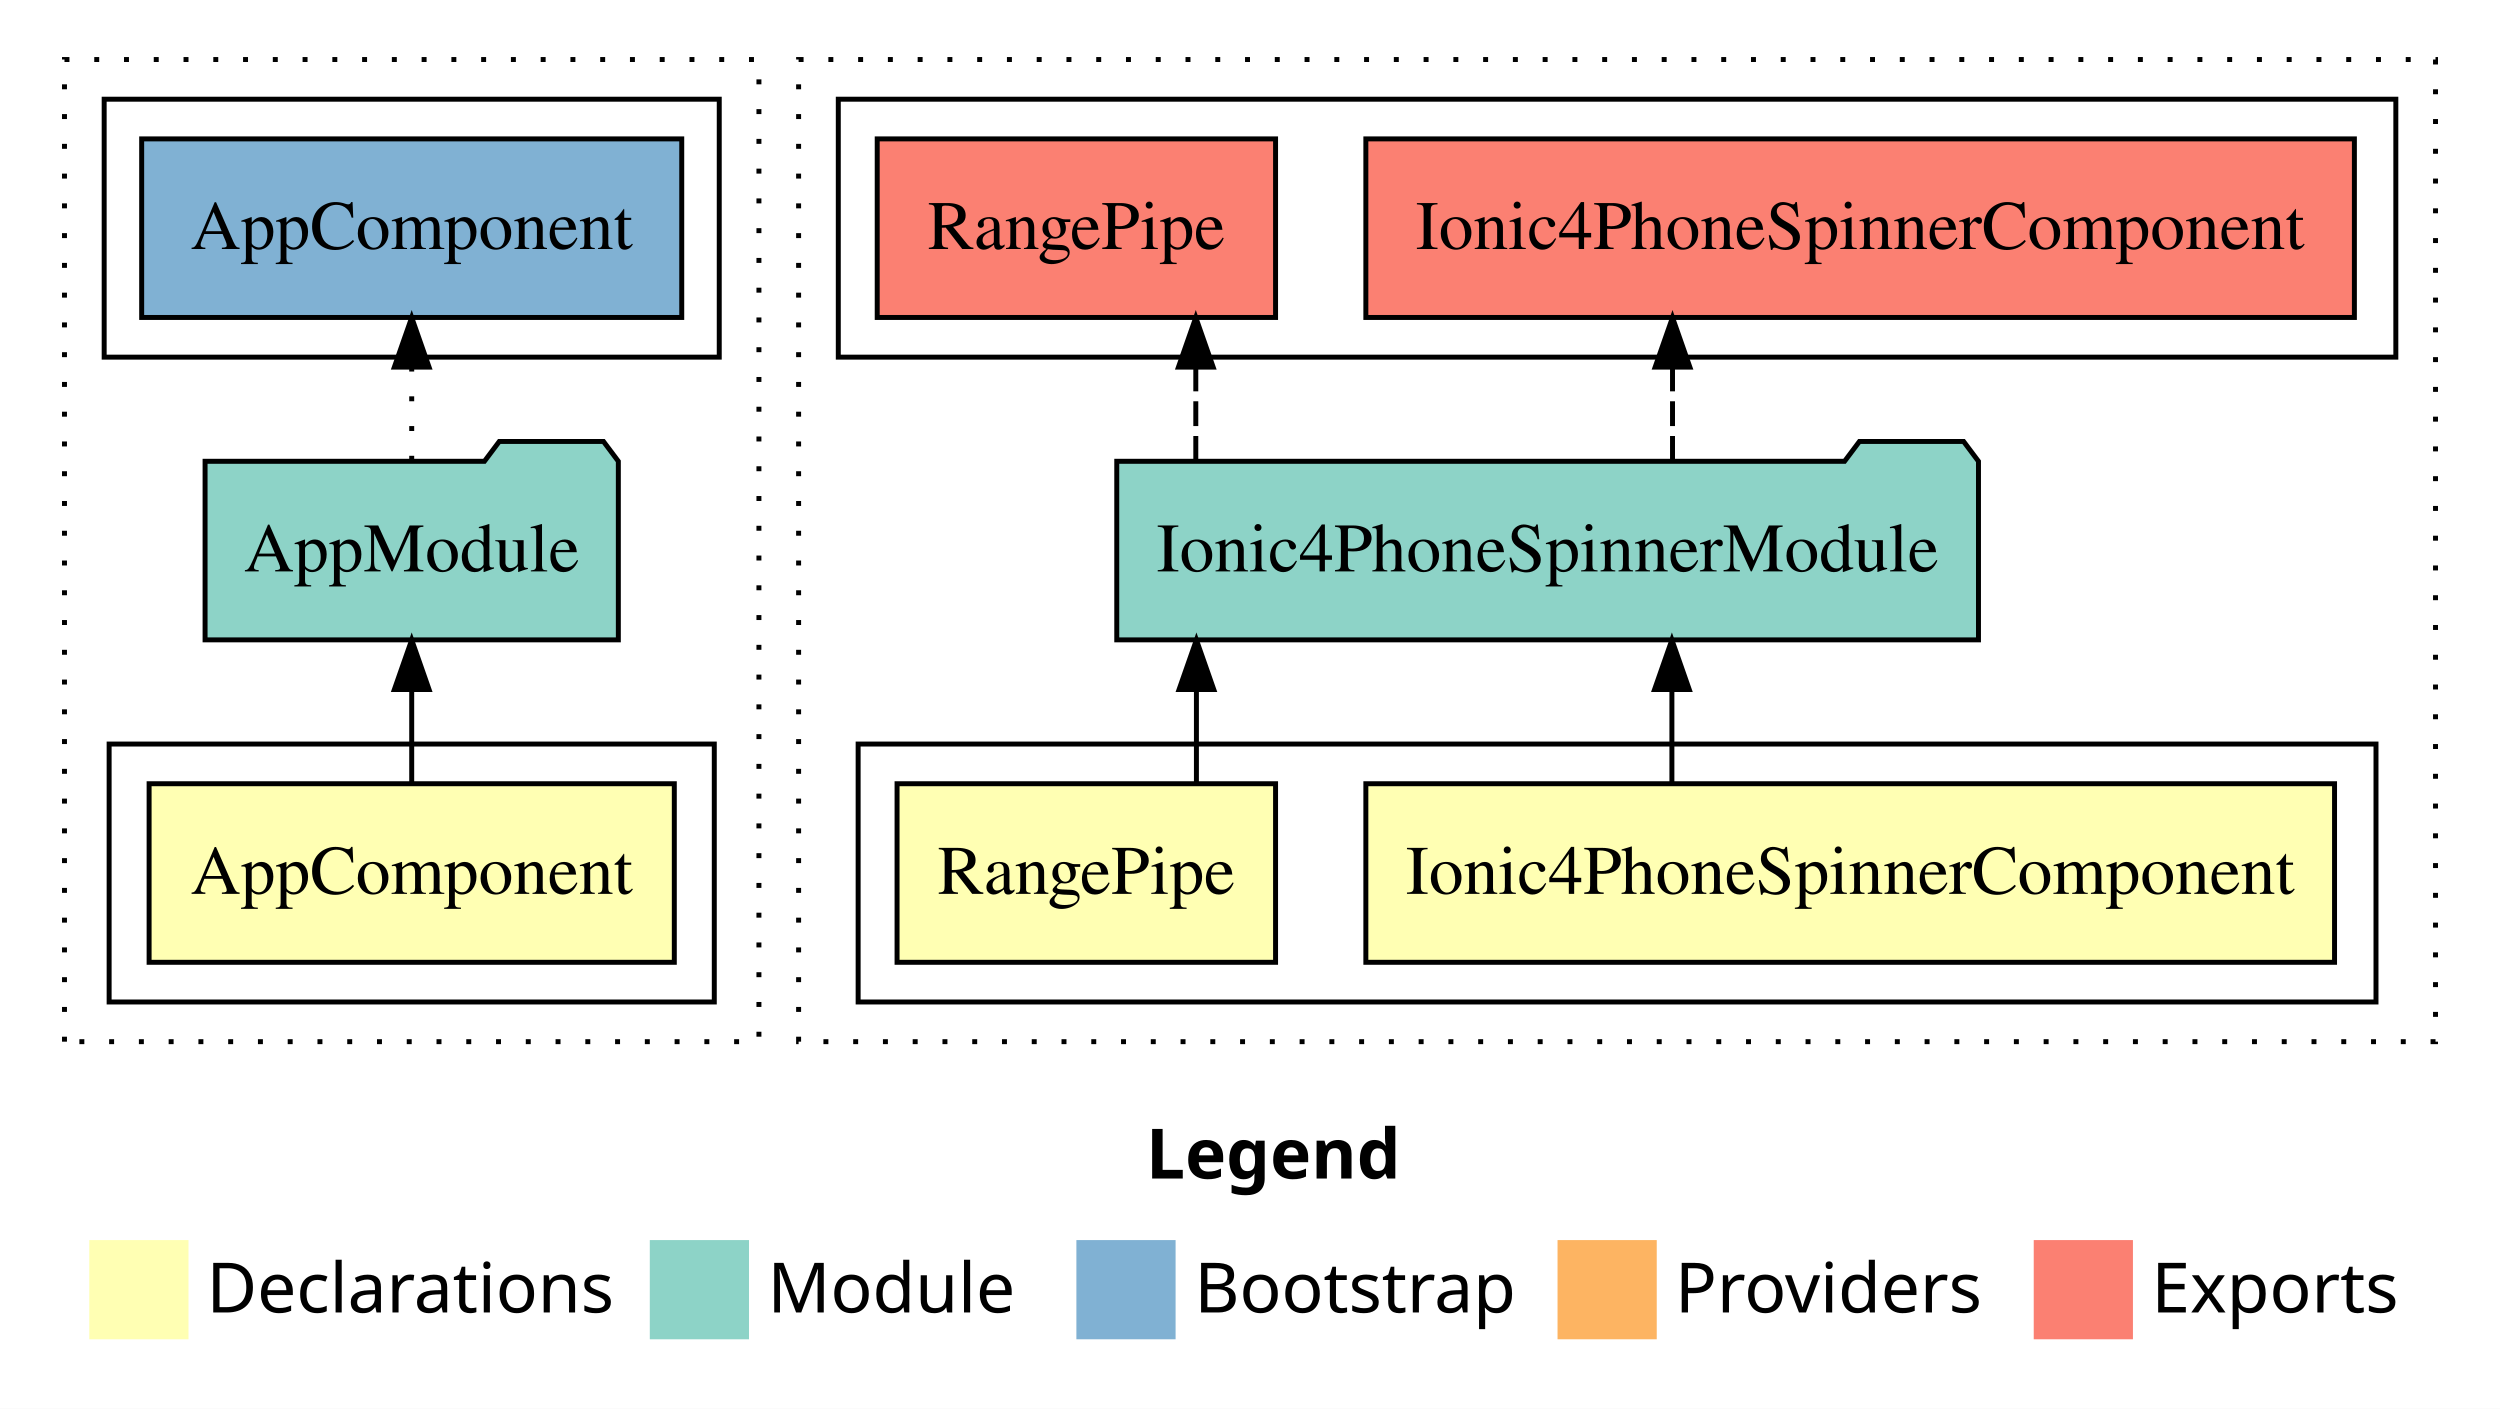
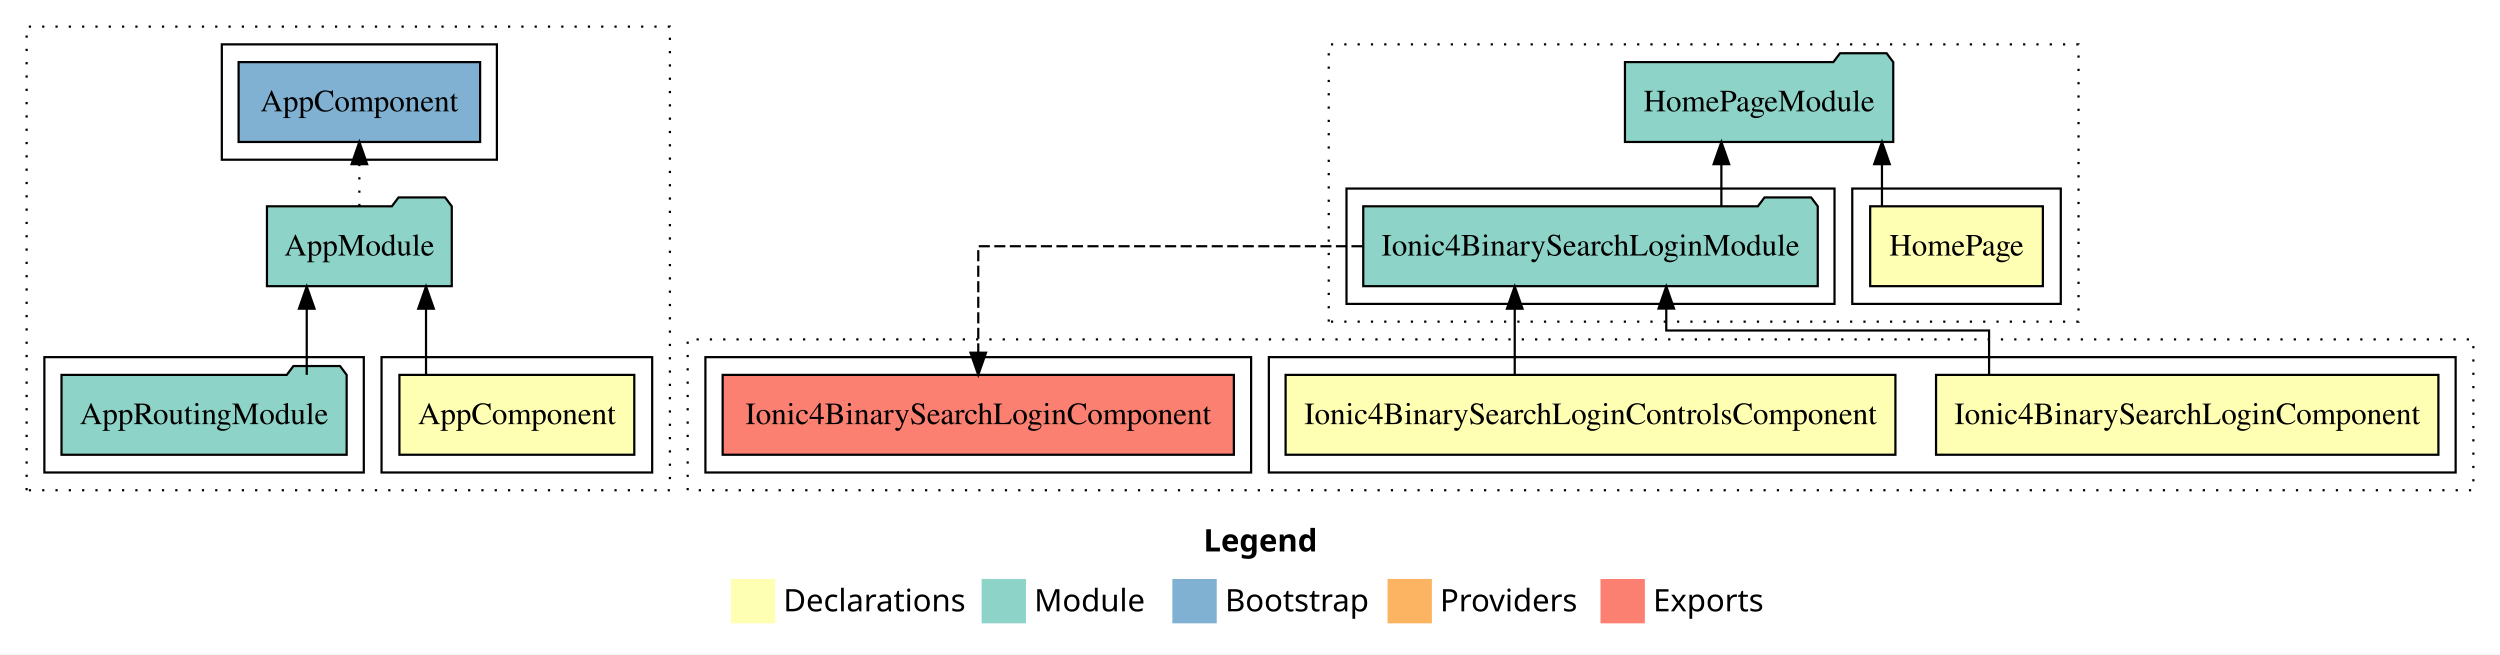
- <svg xmlns="http://www.w3.org/2000/svg" width="504pt" height="284pt" viewBox="0.00 0.00 504.00 284.00">
-   <g id="graph0" class="graph" transform="scale(1 1) rotate(0) translate(4 280)">
-     <polygon fill="#ffffff" stroke="transparent" points="-4,4 -4,-280 500,-280 500,4 -4,4" />
-     <text text-anchor="start" x="227.009" y="-42.4" font-family="sans-serif" font-weight="bold" font-size="14.00" fill="#000000">Legend</text>
-     <polygon fill="#ffffb3" stroke="transparent" points="14,-10 14,-30 34,-30 34,-10 14,-10" />
-     <text text-anchor="start" x="37.629" y="-15.4" font-family="sans-serif" font-size="14.00" fill="#000000">  Declarations</text>
-     <polygon fill="#8dd3c7" stroke="transparent" points="127,-10 127,-30 147,-30 147,-10 127,-10" />
-     <text text-anchor="start" x="150.725" y="-15.4" font-family="sans-serif" font-size="14.00" fill="#000000">  Module</text>
-     <polygon fill="#80b1d3" stroke="transparent" points="213,-10 213,-30 233,-30 233,-10 213,-10" />
-     <text text-anchor="start" x="236.781" y="-15.4" font-family="sans-serif" font-size="14.00" fill="#000000">  Bootstrap</text>
-     <polygon fill="#fdb462" stroke="transparent" points="310,-10 310,-30 330,-30 330,-10 310,-10" />
-     <text text-anchor="start" x="333.673" y="-15.4" font-family="sans-serif" font-size="14.00" fill="#000000">  Providers</text>
-     <polygon fill="#fb8072" stroke="transparent" points="406,-10 406,-30 426,-30 426,-10 406,-10" />
-     <text text-anchor="start" x="429.726" y="-15.4" font-family="sans-serif" font-size="14.00" fill="#000000">  Exports</text>
+ <svg xmlns="http://www.w3.org/2000/svg" width="1127pt" height="295pt" viewBox="0.00 0.00 1127.00 295.00">
+   <g id="graph0" class="graph" transform="scale(1 1) rotate(0) translate(4 291)">
+     <polygon fill="#ffffff" stroke="transparent" points="-4,4 -4,-291 1123,-291 1123,4 -4,4" />
+     <text text-anchor="start" x="538.509" y="-42.4" font-family="sans-serif" font-weight="bold" font-size="14.00" fill="#000000">Legend</text>
+     <polygon fill="#ffffb3" stroke="transparent" points="325.5,-10 325.5,-30 345.5,-30 345.5,-10 325.5,-10" />
+     <text text-anchor="start" x="349.129" y="-15.4" font-family="sans-serif" font-size="14.00" fill="#000000">  Declarations</text>
+     <polygon fill="#8dd3c7" stroke="transparent" points="438.5,-10 438.5,-30 458.5,-30 458.5,-10 438.5,-10" />
+     <text text-anchor="start" x="462.225" y="-15.4" font-family="sans-serif" font-size="14.00" fill="#000000">  Module</text>
+     <polygon fill="#80b1d3" stroke="transparent" points="524.5,-10 524.5,-30 544.5,-30 544.5,-10 524.5,-10" />
+     <text text-anchor="start" x="548.281" y="-15.4" font-family="sans-serif" font-size="14.00" fill="#000000">  Bootstrap</text>
+     <polygon fill="#fdb462" stroke="transparent" points="621.5,-10 621.5,-30 641.5,-30 641.5,-10 621.5,-10" />
+     <text text-anchor="start" x="645.173" y="-15.4" font-family="sans-serif" font-size="14.00" fill="#000000">  Providers</text>
+     <polygon fill="#fb8072" stroke="transparent" points="717.5,-10 717.5,-30 737.5,-30 737.5,-10 717.5,-10" />
+     <text text-anchor="start" x="741.226" y="-15.4" font-family="sans-serif" font-size="14.00" fill="#000000">  Exports</text>
    <g id="clust1" class="cluster">
-       <polygon fill="none" stroke="#000000" stroke-dasharray="1,5" points="9,-70 9,-268 149,-268 149,-70 9,-70" />
+       <polygon fill="none" stroke="#000000" stroke-dasharray="1,5" points="8,-70 8,-279 298,-279 298,-70 8,-70" />
    </g>
    <g id="clust2" class="cluster">
-       <polygon fill="none" stroke="#000000" points="18,-78 18,-130 140,-130 140,-78 18,-78" />
+       <polygon fill="none" stroke="#000000" points="168,-78 168,-130 290,-130 290,-78 168,-78" />
+     </g>
+     <g id="clust4" class="cluster">
+       <polygon fill="none" stroke="#000000" points="16,-78 16,-130 160,-130 160,-78 16,-78" />
    </g>
    <g id="clust6" class="cluster">
-       <polygon fill="none" stroke="#000000" points="17,-208 17,-260 141,-260 141,-208 17,-208" />
+       <polygon fill="none" stroke="#000000" points="96,-219 96,-271 220,-271 220,-219 96,-219" />
    </g>
    <g id="clust14" class="cluster">
-       <polygon fill="none" stroke="#000000" stroke-dasharray="1,5" points="157,-70 157,-268 487,-268 487,-70 157,-70" />
+       <polygon fill="none" stroke="#000000" stroke-dasharray="1,5" points="595,-146 595,-271 933,-271 933,-146 595,-146" />
    </g>
    <g id="clust15" class="cluster">
-       <polygon fill="none" stroke="#000000" points="169,-78 169,-130 475,-130 475,-78 169,-78" />
+       <polygon fill="none" stroke="#000000" points="831,-154 831,-206 925,-206 925,-154 831,-154" />
    </g>
-     <g id="clust19" class="cluster">
-       <polygon fill="none" stroke="#000000" points="165,-208 165,-260 479,-260 479,-208 165,-208" />
+     <g id="clust17" class="cluster">
+       <polygon fill="none" stroke="#000000" points="603,-154 603,-206 823,-206 823,-154 603,-154" />
+     </g>
+     <g id="clust21" class="cluster">
+       <polygon fill="none" stroke="#000000" stroke-dasharray="1,5" points="306,-70 306,-138 1111,-138 1111,-70 306,-70" />
+     </g>
+     <g id="clust22" class="cluster">
+       <polygon fill="none" stroke="#000000" points="568,-78 568,-130 1103,-130 1103,-78 568,-78" />
+     </g>
+     <g id="clust26" class="cluster">
+       <polygon fill="none" stroke="#000000" points="314,-78 314,-130 560,-130 560,-78 314,-78" />
    </g>
    <g id="node1" class="node">
-       <polygon fill="#ffffb3" stroke="#000000" points="131.94,-122 26.06,-122 26.06,-86 131.94,-86 131.94,-122" />
-       <text text-anchor="middle" x="79" y="-99.8" font-family="Times,serif" font-size="14.00" fill="#000000">AppComponent</text>
+       <polygon fill="#ffffb3" stroke="#000000" points="281.94,-122 176.06,-122 176.06,-86 281.94,-86 281.94,-122" />
+       <text text-anchor="middle" x="229" y="-99.8" font-family="Times,serif" font-size="14.00" fill="#000000">AppComponent</text>
    </g>
    <g id="node2" class="node">
-       <polygon fill="#8dd3c7" stroke="#000000" points="120.657,-187 117.657,-191 96.657,-191 93.657,-187 37.343,-187 37.343,-151 120.657,-151 120.657,-187" />
-       <text text-anchor="middle" x="79" y="-164.8" font-family="Times,serif" font-size="14.00" fill="#000000">AppModule</text>
+       <polygon fill="#8dd3c7" stroke="#000000" points="199.657,-198 196.657,-202 175.657,-202 172.657,-198 116.343,-198 116.343,-162 199.657,-162 199.657,-198" />
+       <text text-anchor="middle" x="158" y="-175.8" font-family="Times,serif" font-size="14.00" fill="#000000">AppModule</text>
    </g>
    <g id="edge1" class="edge">
-       <path fill="none" stroke="#000000" d="M79,-122.106C79,-122.106 79,-140.991 79,-140.991" />
-       <polygon fill="#000000" stroke="#000000" points="75.5,-140.991 79,-150.991 82.5,-140.991 75.5,-140.991" />
+       <path fill="none" stroke="#000000" d="M188.054,-122.011C188.054,-122.011 188.054,-151.855 188.054,-151.855" />
+       <polygon fill="#000000" stroke="#000000" points="184.554,-151.855 188.054,-161.855 191.554,-151.855 184.554,-151.855" />
+     </g>
+     <g id="node4" class="node">
+       <polygon fill="#80b1d3" stroke="#000000" points="212.439,-263 103.561,-263 103.561,-227 212.439,-227 212.439,-263" />
+       <text text-anchor="middle" x="158" y="-240.8" font-family="Times,serif" font-size="14.00" fill="#000000">AppComponent </text>
+     </g>
+     <g id="edge3" class="edge">
+       <path fill="none" stroke="#000000" stroke-dasharray="1,5" d="M158,-198.106C158,-198.106 158,-216.991 158,-216.991" />
+       <polygon fill="#000000" stroke="#000000" points="154.5,-216.991 158,-226.991 161.5,-216.991 154.5,-216.991" />
    </g>
    <g id="node3" class="node">
-       <polygon fill="#80b1d3" stroke="#000000" points="133.439,-252 24.561,-252 24.561,-216 133.439,-216 133.439,-252" />
-       <text text-anchor="middle" x="79" y="-229.8" font-family="Times,serif" font-size="14.00" fill="#000000">AppComponent </text>
+       <polygon fill="#8dd3c7" stroke="#000000" points="152.274,-122 149.274,-126 128.274,-126 125.274,-122 23.726,-122 23.726,-86 152.274,-86 152.274,-122" />
+       <text text-anchor="middle" x="88" y="-99.8" font-family="Times,serif" font-size="14.00" fill="#000000">AppRoutingModule</text>
    </g>
    <g id="edge2" class="edge">
-       <path fill="none" stroke="#000000" stroke-dasharray="1,5" d="M79,-187.106C79,-187.106 79,-205.991 79,-205.991" />
-       <polygon fill="#000000" stroke="#000000" points="75.5,-205.991 79,-215.991 82.5,-205.991 75.5,-205.991" />
+       <path fill="none" stroke="#000000" d="M134.28,-122.011C134.28,-122.011 134.28,-151.855 134.28,-151.855" />
+       <polygon fill="#000000" stroke="#000000" points="130.78,-151.855 134.28,-161.855 137.78,-151.855 130.78,-151.855" />
    </g>
-     <g id="node4" class="node">
-       <polygon fill="#ffffb3" stroke="#000000" points="466.644,-122 271.356,-122 271.356,-86 466.644,-86 466.644,-122" />
-       <text text-anchor="middle" x="369" y="-99.8" font-family="Times,serif" font-size="14.00" fill="#000000">Ionic4PhoneSpinnerComponent</text>
+     <g id="node5" class="node">
+       <polygon fill="#ffffb3" stroke="#000000" points="916.925,-198 839.075,-198 839.075,-162 916.925,-162 916.925,-198" />
+       <text text-anchor="middle" x="878" y="-175.8" font-family="Times,serif" font-size="14.00" fill="#000000">HomePage</text>
    </g>
    <g id="node6" class="node">
-       <polygon fill="#8dd3c7" stroke="#000000" points="394.861,-187 391.861,-191 370.861,-191 367.861,-187 221.139,-187 221.139,-151 394.861,-151 394.861,-187" />
-       <text text-anchor="middle" x="308" y="-164.8" font-family="Times,serif" font-size="14.00" fill="#000000">Ionic4PhoneSpinnerModule</text>
-     </g>
-     <g id="edge3" class="edge">
-       <path fill="none" stroke="#000000" d="M333.054,-122.106C333.054,-122.106 333.054,-140.991 333.054,-140.991" />
-       <polygon fill="#000000" stroke="#000000" points="329.554,-140.991 333.054,-150.991 336.554,-140.991 329.554,-140.991" />
-     </g>
-     <g id="node5" class="node">
-       <polygon fill="#ffffb3" stroke="#000000" points="253.154,-122 176.846,-122 176.846,-86 253.154,-86 253.154,-122" />
-       <text text-anchor="middle" x="215" y="-99.8" font-family="Times,serif" font-size="14.00" fill="#000000">RangePipe</text>
+       <polygon fill="#8dd3c7" stroke="#000000" points="849.473,-263 846.473,-267 825.473,-267 822.473,-263 728.527,-263 728.527,-227 849.473,-227 849.473,-263" />
+       <text text-anchor="middle" x="789" y="-240.8" font-family="Times,serif" font-size="14.00" fill="#000000">HomePageModule</text>
    </g>
    <g id="edge4" class="edge">
-       <path fill="none" stroke="#000000" d="M237.198,-122.106C237.198,-122.106 237.198,-140.991 237.198,-140.991" />
-       <polygon fill="#000000" stroke="#000000" points="233.698,-140.991 237.198,-150.991 240.698,-140.991 233.698,-140.991" />
+       <path fill="none" stroke="#000000" d="M844.388,-198.106C844.388,-198.106 844.388,-216.991 844.388,-216.991" />
+       <polygon fill="#000000" stroke="#000000" points="840.888,-216.991 844.388,-226.991 847.888,-216.991 840.888,-216.991" />
    </g>
    <g id="node7" class="node">
-       <polygon fill="#fb8072" stroke="#000000" points="470.644,-252 271.356,-252 271.356,-216 470.644,-216 470.644,-252" />
-       <text text-anchor="middle" x="371" y="-229.8" font-family="Times,serif" font-size="14.00" fill="#000000">Ionic4PhoneSpinnerComponent </text>
+       <polygon fill="#8dd3c7" stroke="#000000" points="815.448,-198 812.448,-202 791.448,-202 788.448,-198 610.552,-198 610.552,-162 815.448,-162 815.448,-198" />
+       <text text-anchor="middle" x="713" y="-175.8" font-family="Times,serif" font-size="14.00" fill="#000000">Ionic4BinarySearchLoginModule</text>
    </g>
    <g id="edge5" class="edge">
-       <path fill="none" stroke="#000000" stroke-dasharray="5,2" d="M333.179,-187.106C333.179,-187.106 333.179,-205.991 333.179,-205.991" />
-       <polygon fill="#000000" stroke="#000000" points="329.679,-205.991 333.179,-215.991 336.679,-205.991 329.679,-205.991" />
+       <path fill="none" stroke="#000000" d="M771.994,-198.106C771.994,-198.106 771.994,-216.991 771.994,-216.991" />
+       <polygon fill="#000000" stroke="#000000" points="768.494,-216.991 771.994,-226.991 775.494,-216.991 768.494,-216.991" />
+     </g>
+     <g id="node10" class="node">
+       <polygon fill="#fb8072" stroke="#000000" points="552.231,-122 321.769,-122 321.769,-86 552.231,-86 552.231,-122" />
+       <text text-anchor="middle" x="437" y="-99.8" font-family="Times,serif" font-size="14.00" fill="#000000">Ionic4BinarySearchLoginComponent </text>
+     </g>
+     <g id="edge8" class="edge">
+       <path fill="none" stroke="#000000" stroke-dasharray="5,2" d="M610.228,-180C531.757,-180 437,-180 437,-180 437,-180 437,-132.011 437,-132.011" />
+       <polygon fill="#000000" stroke="#000000" points="440.5,-132.011 437,-122.011 433.5,-132.011 440.5,-132.011" />
    </g>
    <g id="node8" class="node">
-       <polygon fill="#fb8072" stroke="#000000" points="253.154,-252 172.846,-252 172.846,-216 253.154,-216 253.154,-252" />
-       <text text-anchor="middle" x="213" y="-229.8" font-family="Times,serif" font-size="14.00" fill="#000000">RangePipe </text>
+       <polygon fill="#ffffb3" stroke="#000000" points="1095.231,-122 868.769,-122 868.769,-86 1095.231,-86 1095.231,-122" />
+       <text text-anchor="middle" x="982" y="-99.8" font-family="Times,serif" font-size="14.00" fill="#000000">Ionic4BinarySearchLoginComponent</text>
    </g>
    <g id="edge6" class="edge">
-       <path fill="none" stroke="#000000" stroke-dasharray="5,2" d="M237.073,-187.106C237.073,-187.106 237.073,-205.991 237.073,-205.991" />
-       <polygon fill="#000000" stroke="#000000" points="233.573,-205.991 237.073,-215.991 240.573,-205.991 233.573,-205.991" />
+       <path fill="none" stroke="#000000" d="M892.673,-122.11C892.673,-131.897 892.673,-142 892.673,-142 892.673,-142 747.158,-142 747.158,-142 747.158,-142 747.158,-151.89 747.158,-151.89" />
+       <polygon fill="#000000" stroke="#000000" points="743.658,-151.89 747.158,-161.89 750.658,-151.89 743.658,-151.89" />
+     </g>
+     <g id="node9" class="node">
+       <polygon fill="#ffffb3" stroke="#000000" points="850.454,-122 575.546,-122 575.546,-86 850.454,-86 850.454,-122" />
+       <text text-anchor="middle" x="713" y="-99.8" font-family="Times,serif" font-size="14.00" fill="#000000">Ionic4BinarySearchLoginControlsComponent</text>
+     </g>
+     <g id="edge7" class="edge">
+       <path fill="none" stroke="#000000" d="M678.842,-122.011C678.842,-122.011 678.842,-151.855 678.842,-151.855" />
+       <polygon fill="#000000" stroke="#000000" points="675.342,-151.855 678.842,-161.855 682.342,-151.855 675.342,-151.855" />
    </g>
  </g>
</svg>
